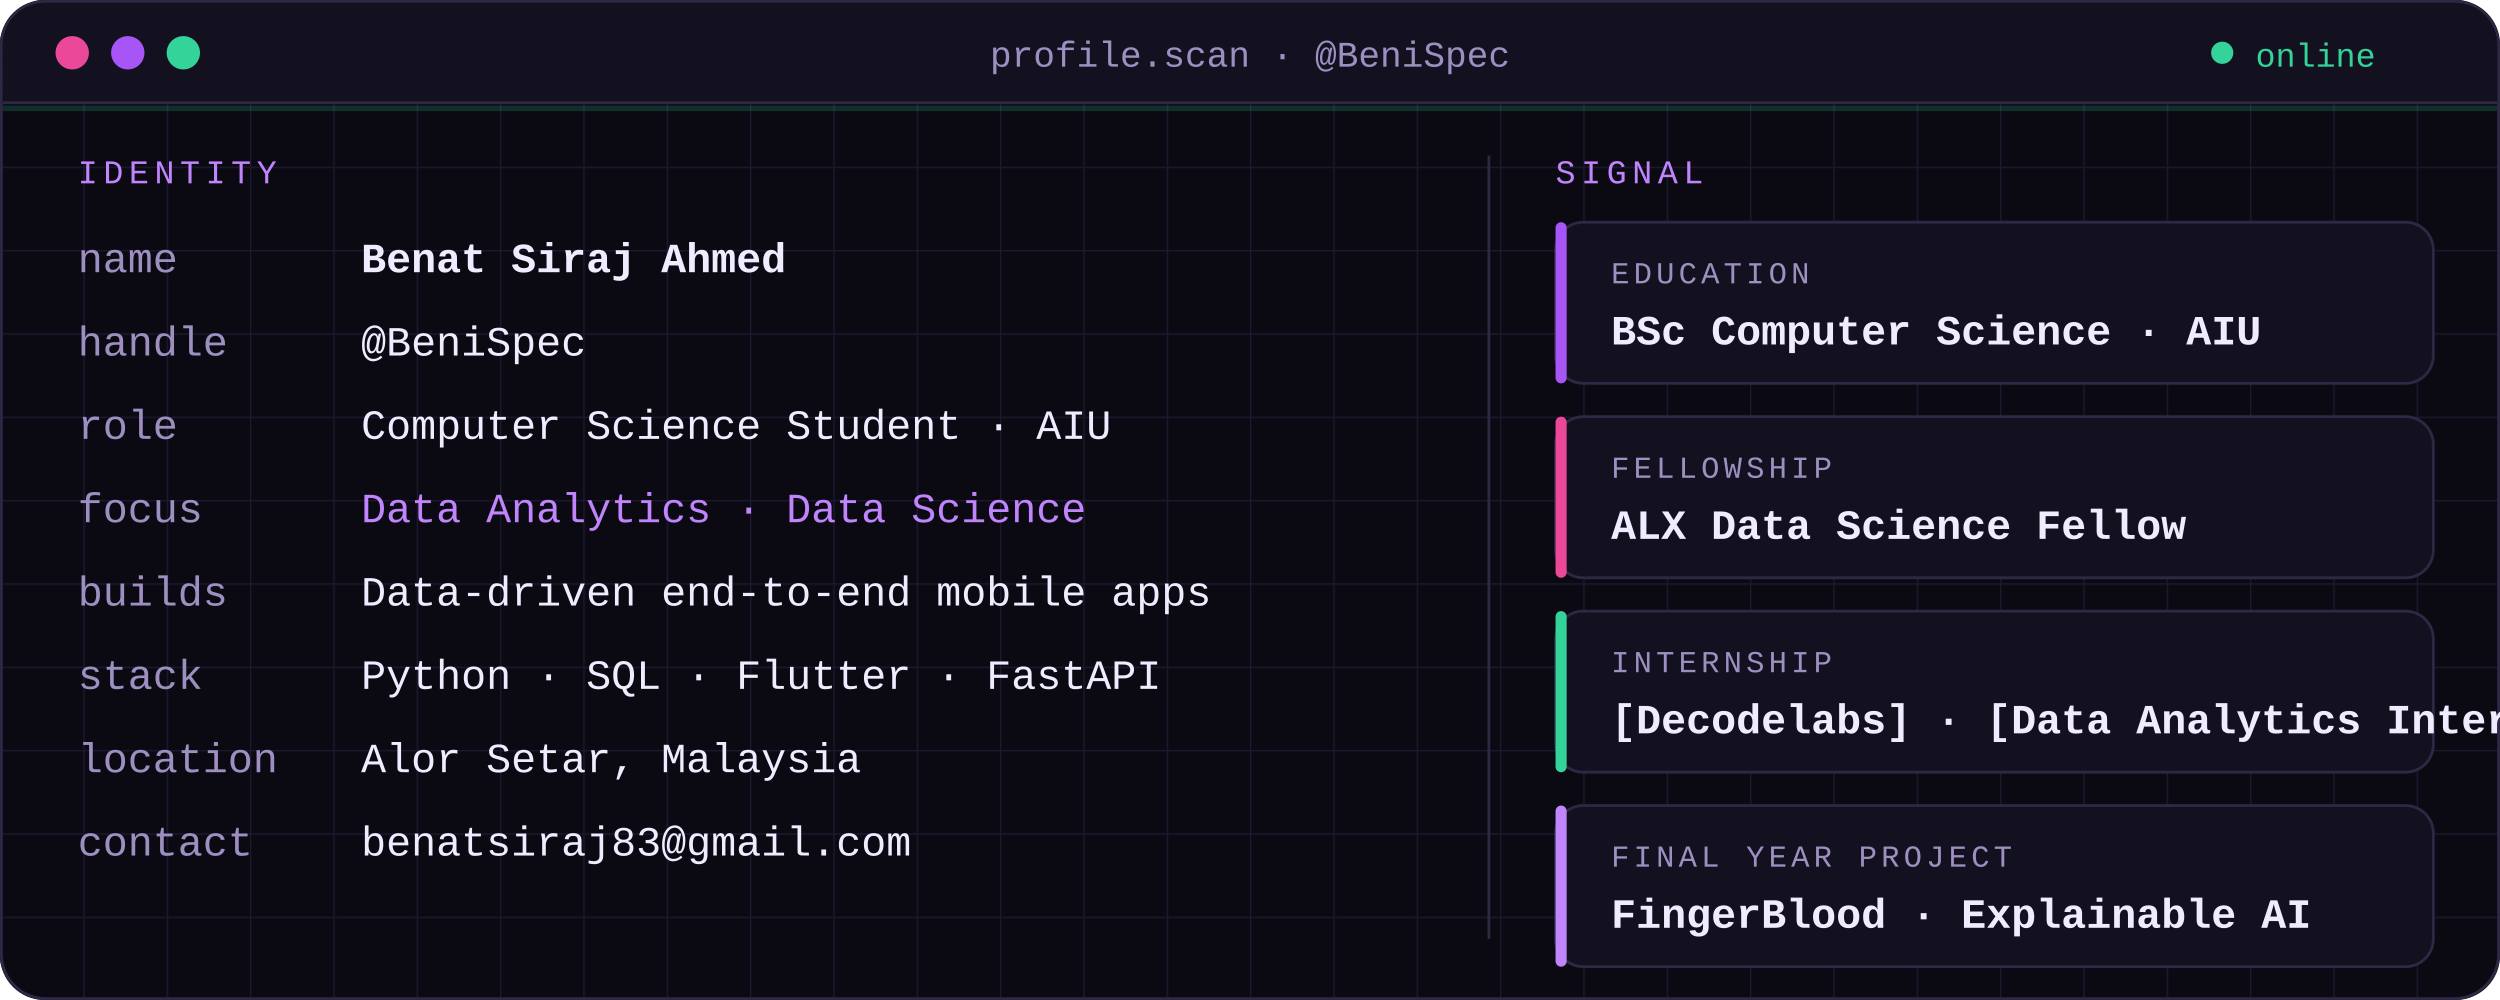
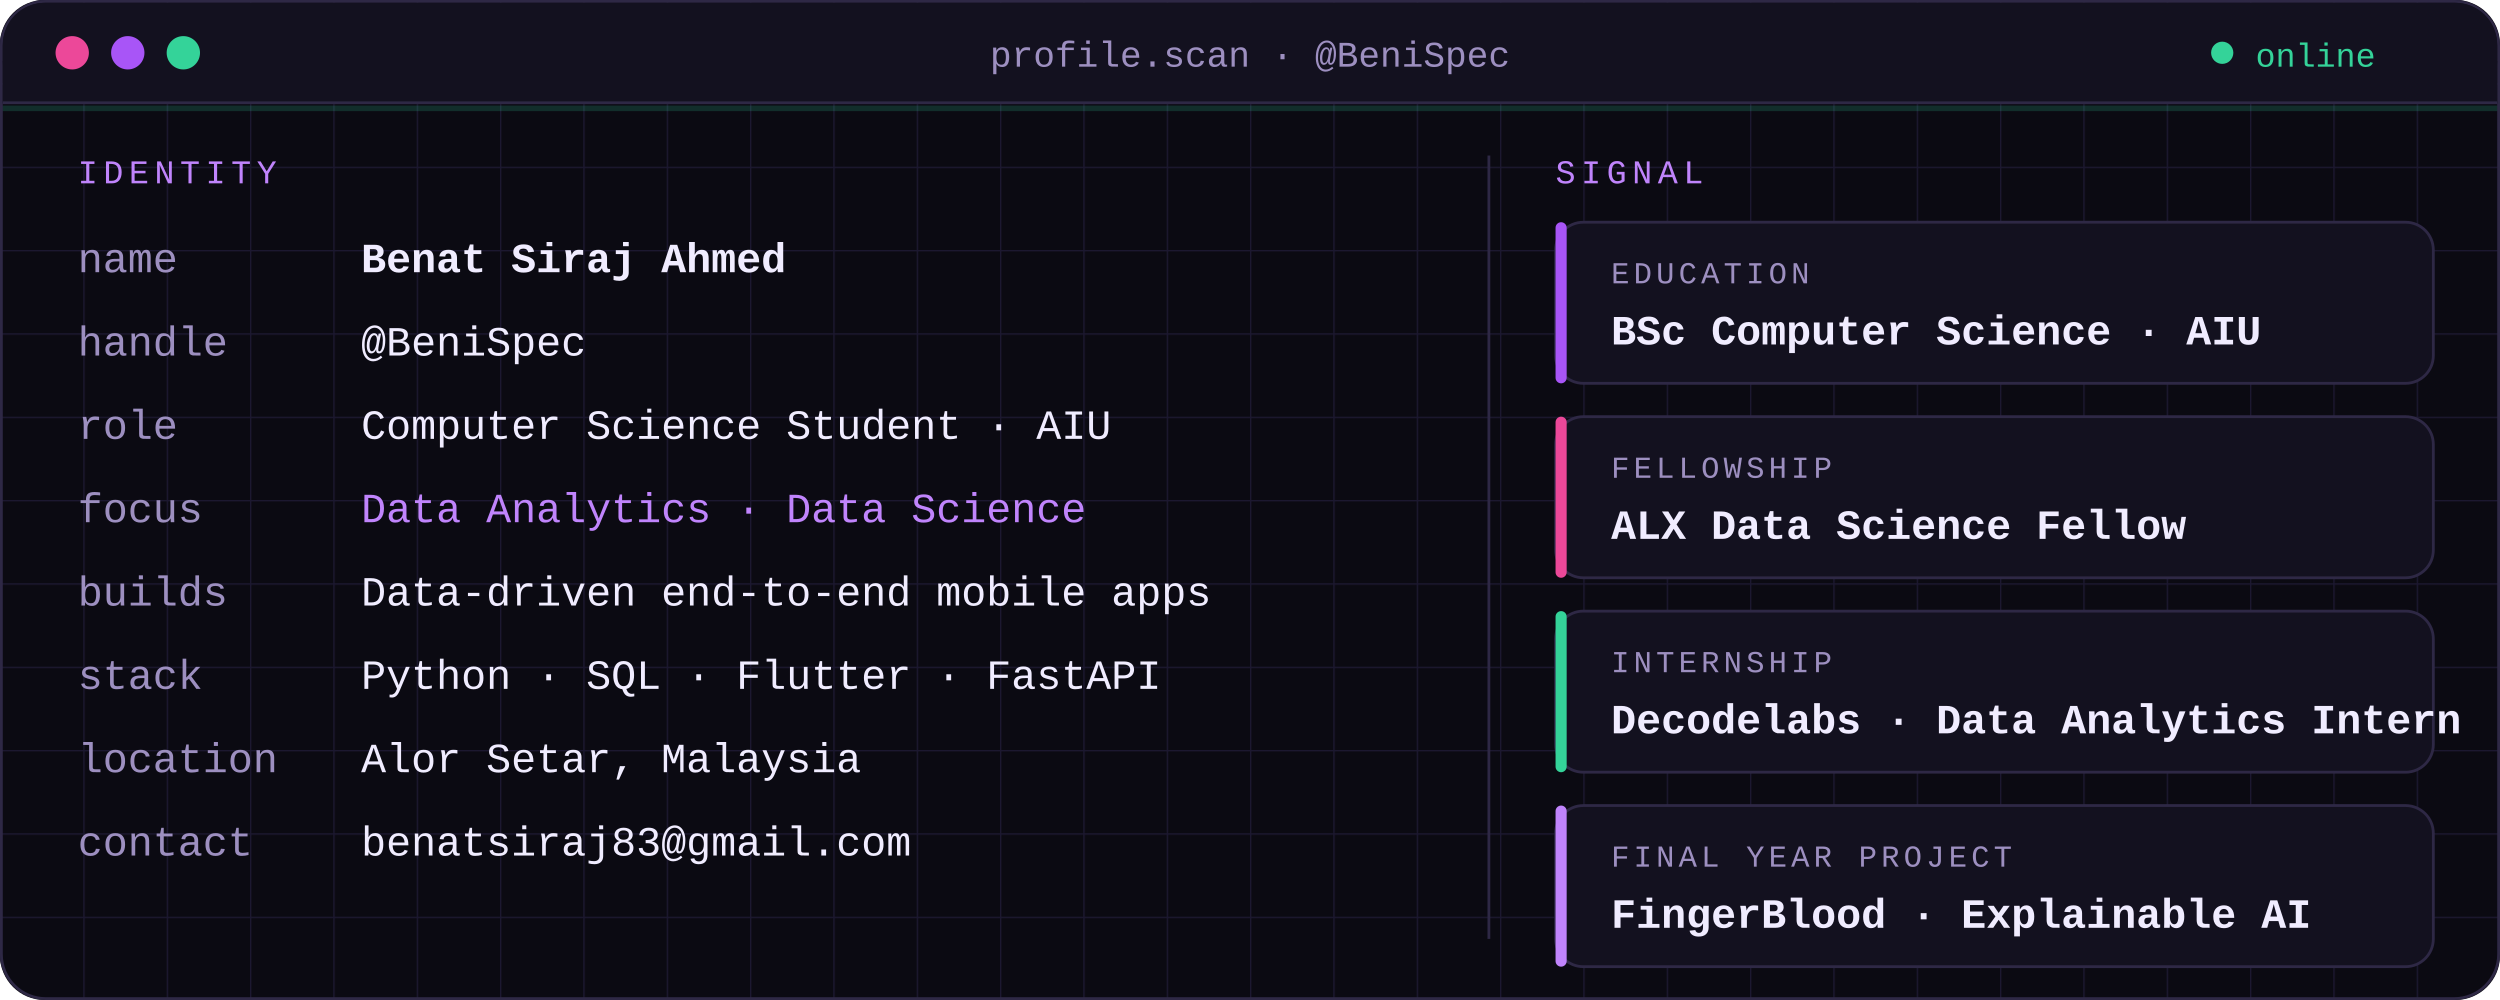
<svg xmlns="http://www.w3.org/2000/svg" width="900" height="360" viewBox="0 0 900 360" role="img" aria-label="Profile scan: Benat Siraj Ahmed">
  <defs>
    <linearGradient id="g" x1="0" y1="0" x2="1" y2="0">
      <stop offset="0" stop-color="#a855f7" />
      <stop offset="1" stop-color="#ec4899" />
    </linearGradient>
    <pattern id="grid" width="30" height="30" patternUnits="userSpaceOnUse">
      <path d="M30 0H0V30" fill="none" stroke="#1c1830" stroke-width="1" />
    </pattern>
  </defs>
  <style>
    text{font-family:'JetBrains Mono','Fira Code',Consolas,'Courier New',monospace}
    .k{fill:#9d8fc0;font-size:15px}
    .v{fill:#f0ecff;font-size:15px}
    .lab{fill:#9d8fc0;font-size:11px;letter-spacing:1.5px}
    .val{fill:#f0ecff;font-size:15px;font-weight:700}
  </style>
  <rect width="900" height="360" rx="16" fill="#0b0a12" />
  <rect width="900" height="360" rx="16" fill="url(#grid)" />
  <rect x=".5" y=".5" width="899" height="359" rx="16" fill="none" stroke="#2e2845" />
  <rect x="1" y="1" width="898" height="36" rx="15" fill="#13111f" />
  <rect x="1" y="22" width="898" height="15" fill="#13111f" />
  <line x1="1" y1="37" x2="899" y2="37" stroke="#2e2845" />
  <circle cx="26" cy="19" r="6" fill="#ec4899" />
  <circle cx="46" cy="19" r="6" fill="#a855f7" />
  <circle cx="66" cy="19" r="6" fill="#34d399" />
  <text x="450" y="24" text-anchor="middle" font-size="13" fill="#9d8fc0">profile.scan  ·  @BeniSpec</text>
  <circle cx="800" cy="19" r="4" fill="#34d399" />
  <text x="812" y="24" font-size="12" fill="#34d399">online</text>
  <text x="28" y="66" font-size="12" letter-spacing="2" fill="#c084fc">IDENTITY</text>
  <g>
    <text class="k" x="28" y="98">name</text>
    <text class="v" x="130" y="98" font-weight="700">Benat Siraj Ahmed</text>
    <text class="k" x="28" y="128">handle</text>
    <text class="v" x="130" y="128">@BeniSpec</text>
    <text class="k" x="28" y="158">role</text>
    <text class="v" x="130" y="158">Computer Science Student · AIU</text>
    <text class="k" x="28" y="188">focus</text>
    <text class="v" x="130" y="188" style="fill:#c084fc">Data Analytics · Data Science</text>
    <text class="k" x="28" y="218">builds</text>
    <text class="v" x="130" y="218">Data-driven end-to-end mobile apps</text>
    <text class="k" x="28" y="248">stack</text>
    <text class="v" x="130" y="248">Python · SQL · Flutter · FastAPI</text>
    <text class="k" x="28" y="278">location</text>
    <text class="v" x="130" y="278">Alor Setar, Malaysia</text>
    <text class="k" x="28" y="308">contact</text>
    <text class="v" x="130" y="308">benatsiraj83@gmail.com</text>
  </g>
  <line x1="536" y1="56" x2="536" y2="338" stroke="#2e2845" />
  <text x="560" y="66" font-size="12" letter-spacing="2" fill="#c084fc">SIGNAL</text>
  <rect x="560" y="80" width="316" height="58" rx="10" fill="#13111f" stroke="#2e2845" />
  <rect x="560" y="80" width="4" height="58" rx="2" fill="#a855f7" />
  <text class="lab" x="580" y="102">EDUCATION</text>
  <text class="val" x="580" y="124">BSc Computer Science · AIU</text>
  <rect x="560" y="150" width="316" height="58" rx="10" fill="#13111f" stroke="#2e2845" />
  <rect x="560" y="150" width="4" height="58" rx="2" fill="#ec4899" />
  <text class="lab" x="580" y="172">FELLOWSHIP</text>
  <text class="val" x="580" y="194">ALX Data Science Fellow</text>
  <rect x="560" y="220" width="316" height="58" rx="10" fill="#13111f" stroke="#2e2845" />
  <rect x="560" y="220" width="4" height="58" rx="2" fill="#34d399" />
  <text class="lab" x="580" y="242">INTERNSHIP</text>
-   <text class="val" x="580" y="264">[Decodelabs] · [Data Analytics Intern]</text>
+   <text class="val" x="580" y="264"> Decodelabs · Data Analytics Intern</text>
  <rect x="560" y="290" width="316" height="58" rx="10" fill="#13111f" stroke="#2e2845" />
  <rect x="560" y="290" width="4" height="58" rx="2" fill="#c084fc" />
  <text class="lab" x="580" y="312">FINAL YEAR PROJECT</text>
  <text class="val" x="580" y="334">FingerBlood · Explainable AI</text>
  <rect x="1" y="38" width="898" height="2" fill="#34d399" opacity=".18">
    <animate attributeName="y" values="38;356;38" dur="6s" repeatCount="indefinite" />
  </rect>
</svg>
